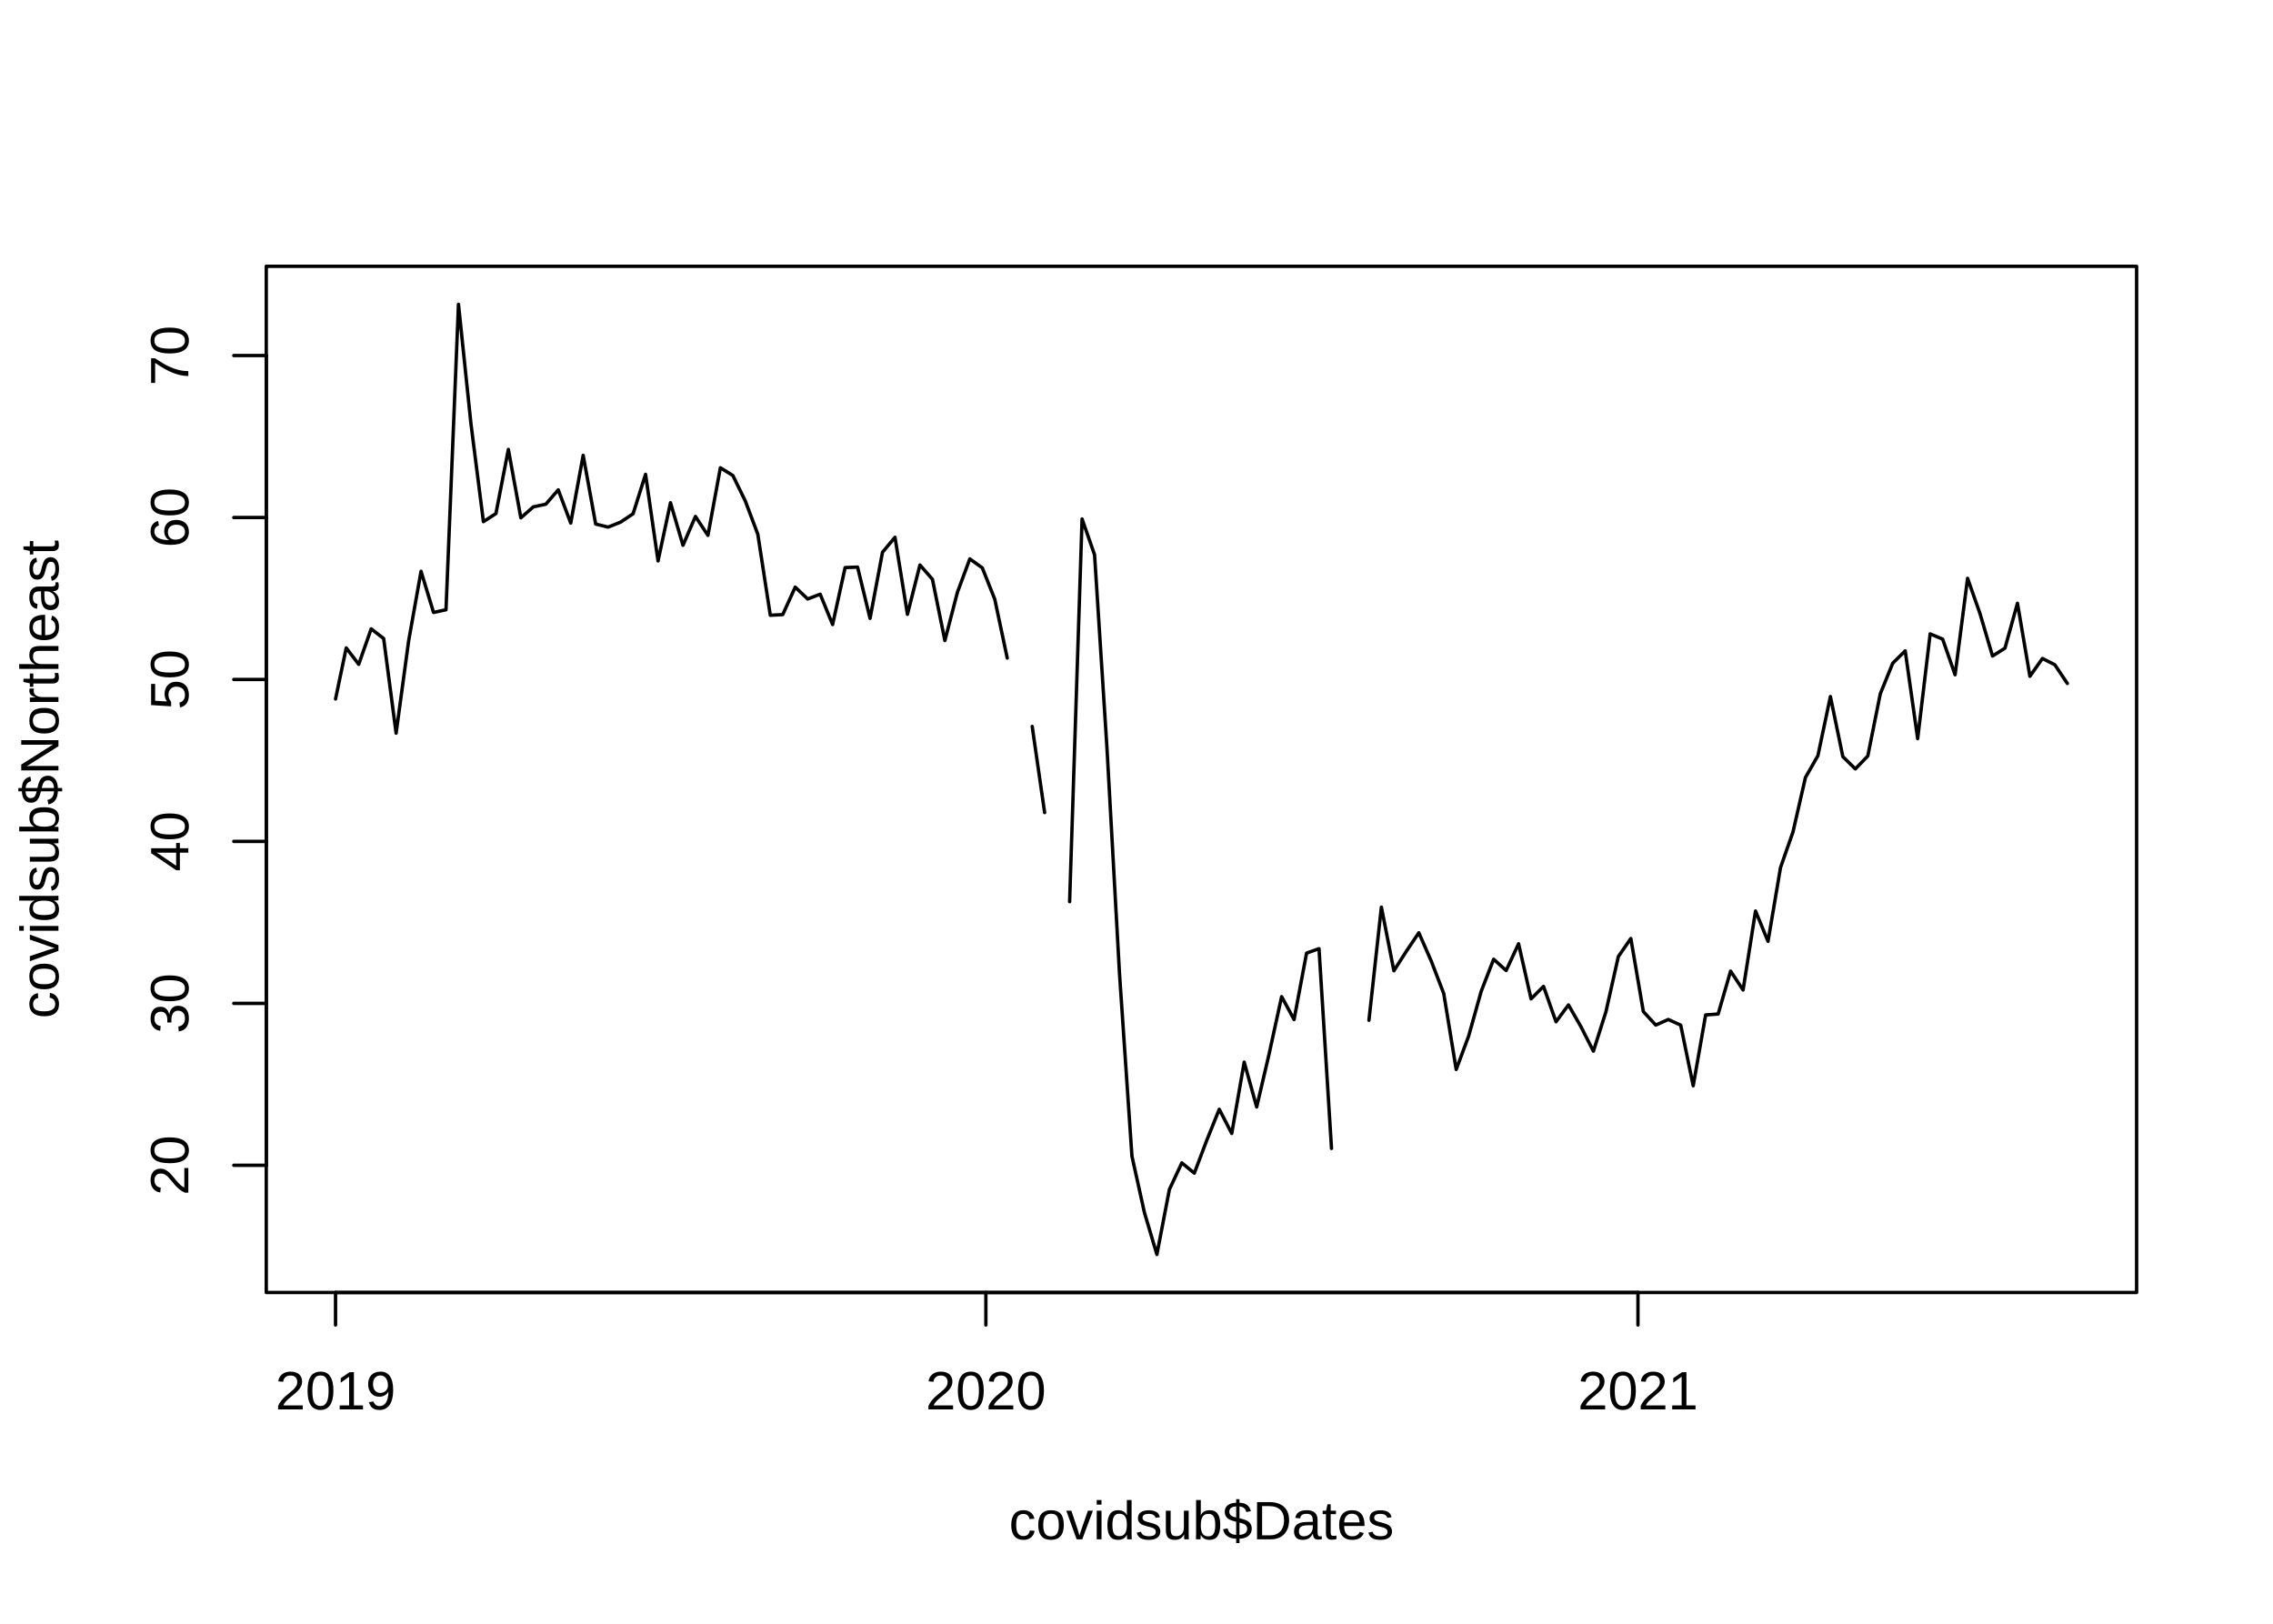
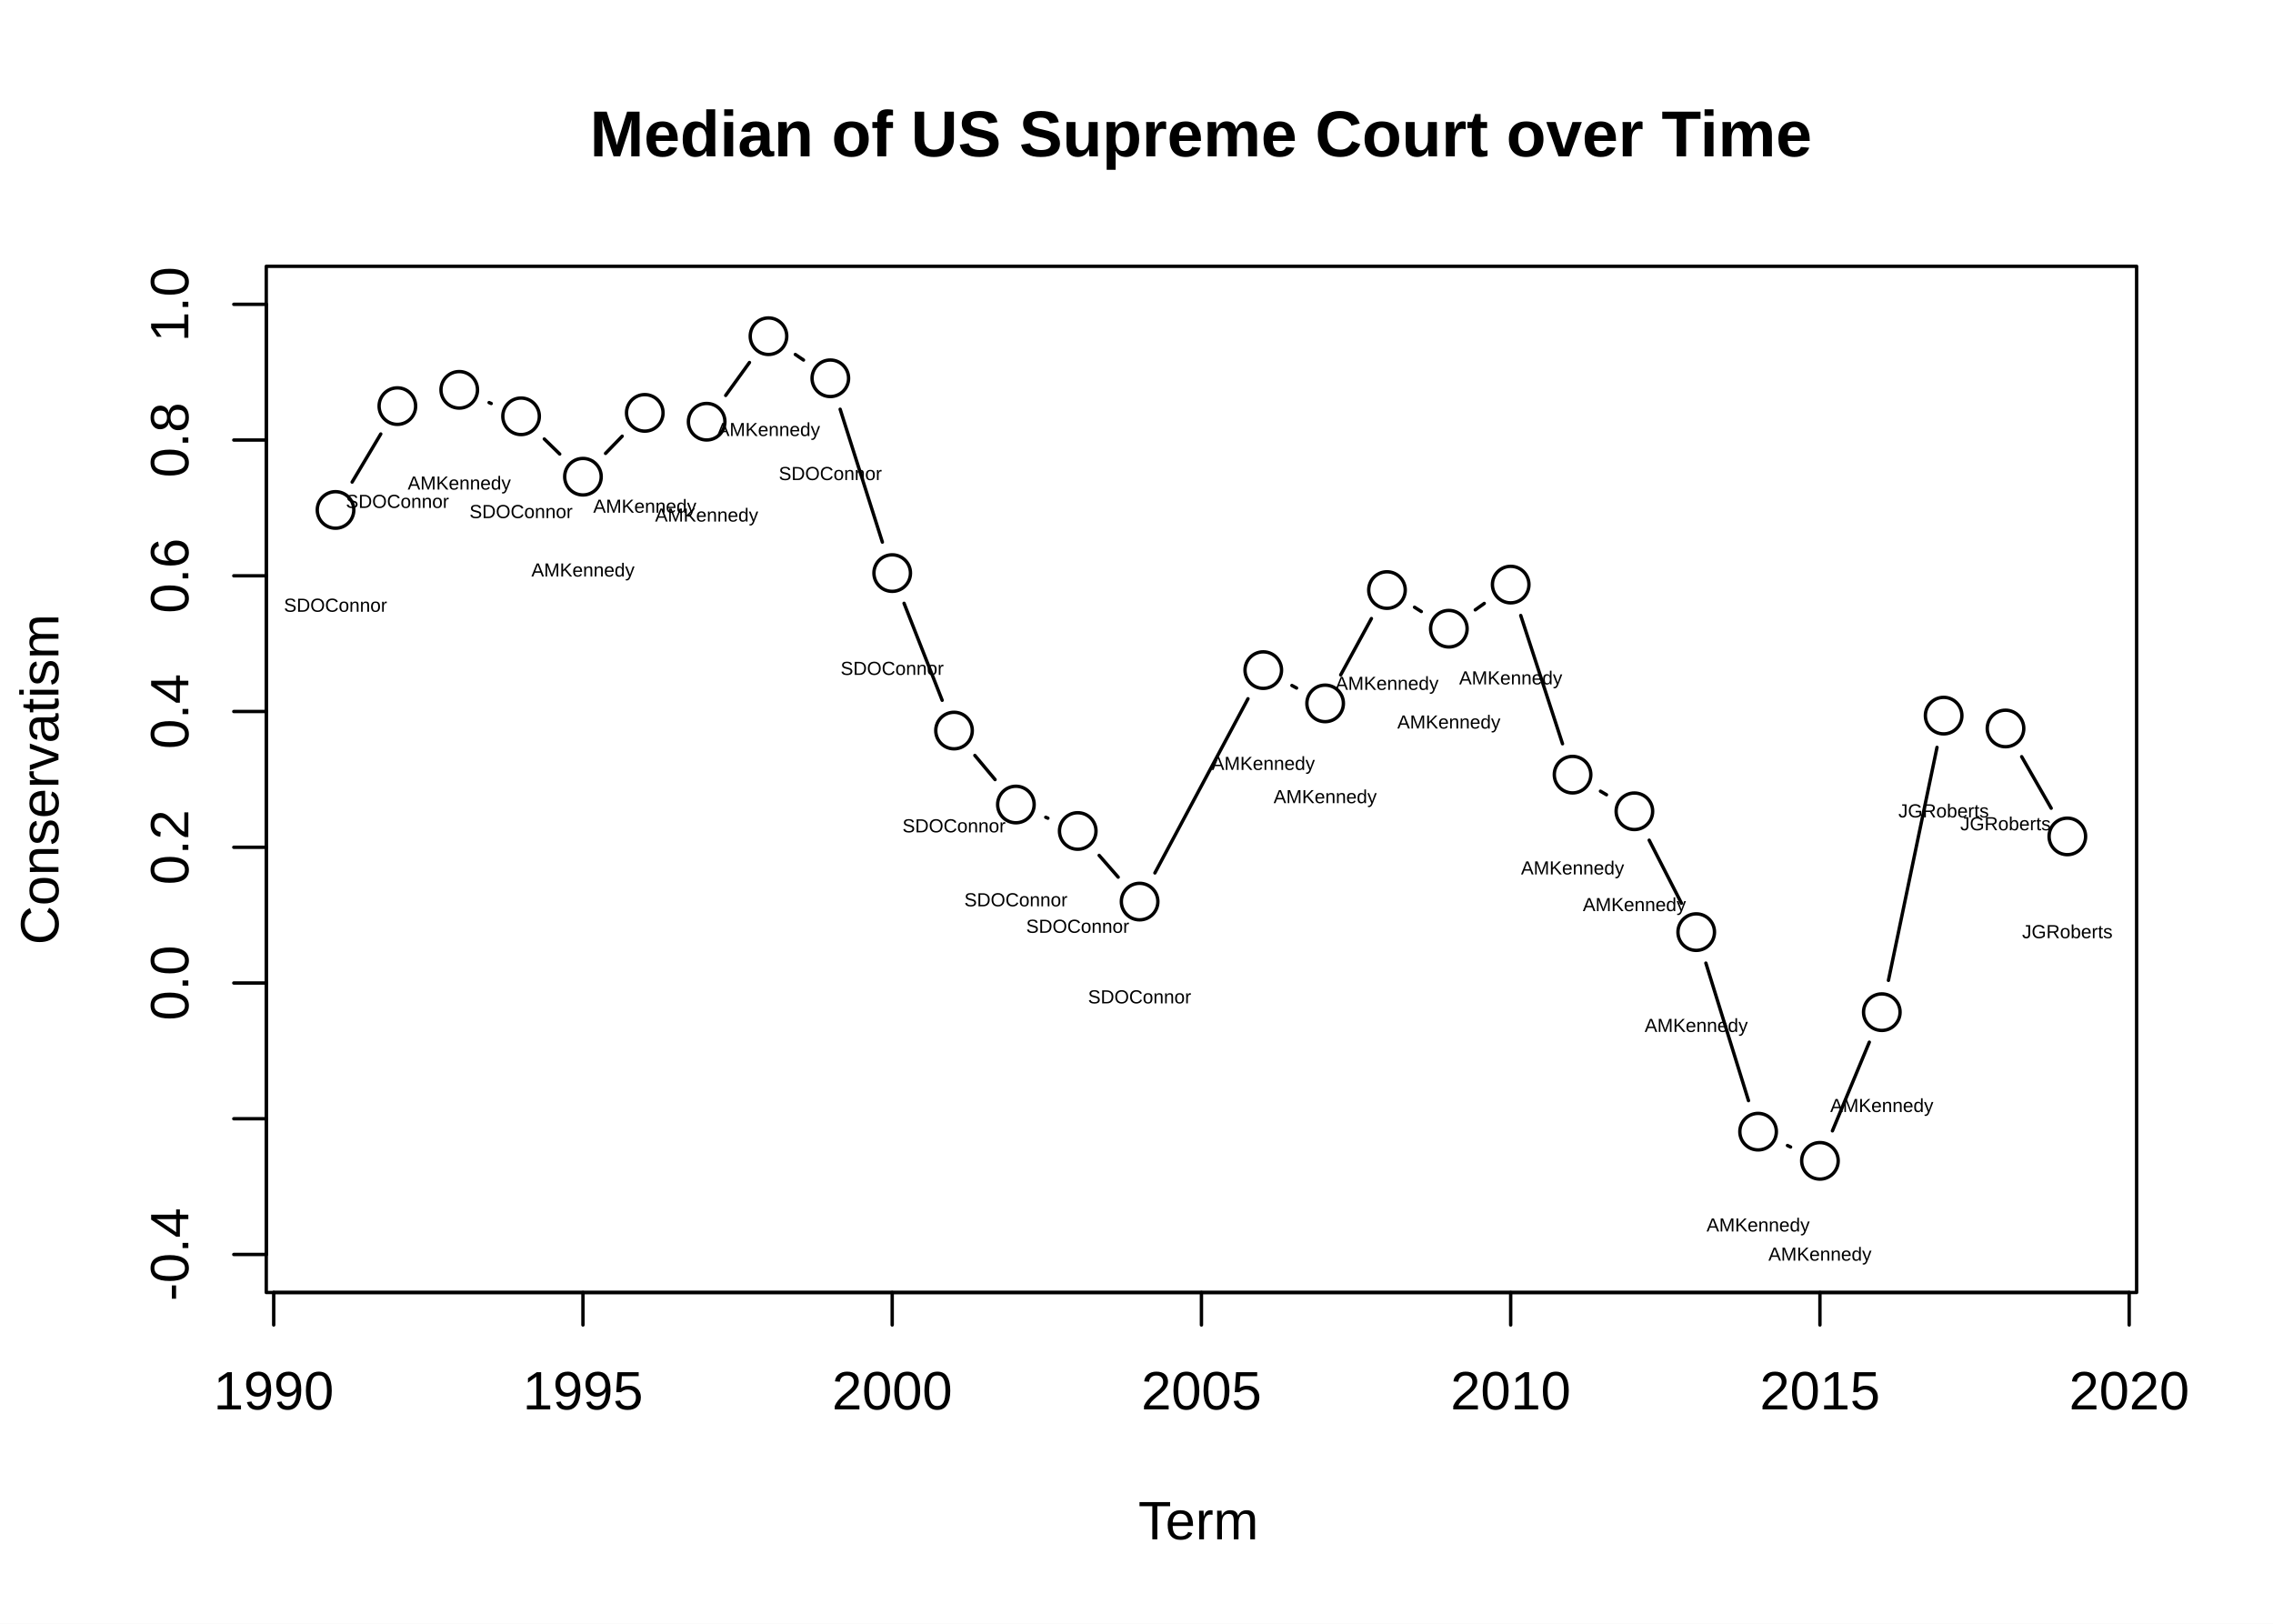
<svg xmlns="http://www.w3.org/2000/svg" viewBox="0 0 504.00 360.00">
  <defs>
    <style type="text/css">
    line, polyline, polygon, path, rect, circle {
      fill: none;
      stroke: #000000;
      stroke-linecap: round;
      stroke-linejoin: round;
      stroke-miterlimit: 10.00;
    }
  </style>
  </defs>
  <rect width="100%" height="100%" style="stroke: none; fill: #FFFFFF;" />
  <defs>
    <clipPath id="cpNTkuMDR8NDczLjc2fDI4Ni41Nnw1OS4wNA==">
      <rect x="59.04" y="59.04" width="414.72" height="227.52" />
    </clipPath>
  </defs>
-   <polyline points="74.40,154.97 76.77,143.65 79.54,147.29 82.30,139.43 85.07,141.57 87.83,162.55 90.60,142.16 93.36,126.66 96.13,135.79 98.89,135.19 101.66,67.47 104.42,93.91 107.19,115.66 109.96,113.87 112.72,99.64 115.49,114.81 118.25,112.38 121.02,111.79 123.78,108.60 126.55,115.97 129.31,100.95 132.08,116.19 134.84,116.87 137.61,115.76 140.38,113.90 143.14,105.16 145.91,124.37 148.67,111.46 151.44,120.90 154.20,114.50 156.97,118.70 159.73,103.71 162.50,105.42 165.26,111.08 168.03,118.44 170.80,136.41 173.56,136.26 176.33,130.17 179.09,132.80 181.86,131.74 184.62,138.47 187.39,125.84 190.15,125.73 192.92,137.10 195.68,122.44 198.45,119.12 201.21,136.20 203.98,125.26 206.75,128.43 209.51,142.02 212.28,131.36 215.04,123.91 217.81,125.90 220.57,132.85 223.34,145.90 " style="stroke-width: 0.75;" clip-path="url(#cpNTkuMDR8NDczLjc2fDI4Ni41Nnw1OS4wNA==)" />
-   <polyline points="228.87,161.06 231.63,180.16 " style="stroke-width: 0.75;" clip-path="url(#cpNTkuMDR8NDczLjc2fDI4Ni41Nnw1OS4wNA==)" />
-   <polyline points="237.17,199.91 239.93,115.06 242.70,122.99 245.46,165.97 248.23,215.85 250.99,256.34 253.76,268.86 256.52,278.13 259.29,263.73 262.05,257.82 264.82,260.10 267.59,252.79 270.35,245.94 273.12,251.30 275.88,235.49 278.65,245.43 281.41,233.64 284.18,220.96 286.94,226.05 289.71,211.31 292.47,210.34 295.24,254.62 " style="stroke-width: 0.75;" clip-path="url(#cpNTkuMDR8NDczLjc2fDI4Ni41Nnw1OS4wNA==)" />
-   <polyline points="303.54,226.20 306.30,201.12 309.07,215.23 311.83,210.91 314.60,206.80 317.36,213.09 320.13,220.29 322.89,237.12 325.66,229.67 328.42,219.82 331.19,212.67 333.96,215.17 336.72,209.24 339.49,221.46 342.25,218.69 345.02,226.54 347.78,222.80 350.55,227.63 353.31,233.06 356.08,224.35 358.84,212.08 361.61,208.07 364.38,224.27 367.14,227.27 369.91,226.03 372.67,227.28 375.44,240.73 378.20,225.02 380.97,224.82 383.73,215.30 386.50,219.49 389.26,201.98 392.03,208.71 394.80,192.35 397.56,184.47 400.33,172.37 403.09,167.55 405.86,154.43 408.62,167.76 411.39,170.47 414.15,167.62 416.92,153.84 419.68,147.04 422.45,144.30 425.21,163.76 427.98,140.54 430.75,141.70 433.51,149.61 436.28,128.22 439.04,136.07 441.81,145.45 444.57,143.70 447.34,133.75 450.10,149.94 452.87,145.99 455.63,147.39 458.40,151.53 " style="stroke-width: 0.75;" clip-path="url(#cpNTkuMDR8NDczLjc2fDI4Ni41Nnw1OS4wNA==)" />
+   <line x1="78.08" y1="106.88" x2="84.43" y2="96.22" style="stroke-width: 0.75;" clip-path="url(#cpNTkuMDR8NDczLjc2fDI4Ni41Nnw1OS4wNA==)" />
+   <line x1="108.45" y1="89.26" x2="108.92" y2="89.46" style="stroke-width: 0.75;" clip-path="url(#cpNTkuMDR8NDczLjc2fDI4Ni41Nnw1OS4wNA==)" />
+   <line x1="120.69" y1="97.33" x2="124.11" y2="100.66" style="stroke-width: 0.75;" clip-path="url(#cpNTkuMDR8NDczLjc2fDI4Ni41Nnw1OS4wNA==)" />
+   <line x1="134.27" y1="100.52" x2="137.96" y2="96.71" style="stroke-width: 0.75;" clip-path="url(#cpNTkuMDR8NDczLjc2fDI4Ni41Nnw1OS4wNA==)" />
+   <line x1="160.91" y1="87.67" x2="166.18" y2="80.37" style="stroke-width: 0.75;" clip-path="url(#cpNTkuMDR8NDczLjc2fDI4Ni41Nnw1OS4wNA==)" />
+   <line x1="176.35" y1="78.59" x2="178.16" y2="79.82" style="stroke-width: 0.75;" clip-path="url(#cpNTkuMDR8NDczLjc2fDI4Ni41Nnw1OS4wNA==)" />
+   <line x1="186.29" y1="90.73" x2="195.65" y2="120.19" style="stroke-width: 0.75;" clip-path="url(#cpNTkuMDR8NDczLjc2fDI4Ni41Nnw1OS4wNA==)" />
+   <line x1="200.46" y1="133.76" x2="208.91" y2="155.26" style="stroke-width: 0.75;" clip-path="url(#cpNTkuMDR8NDczLjc2fDI4Ni41Nnw1OS4wNA==)" />
+   <line x1="216.16" y1="167.49" x2="220.64" y2="172.84" style="stroke-width: 0.75;" clip-path="url(#cpNTkuMDR8NDczLjc2fDI4Ni41Nnw1OS4wNA==)" />
+   <line x1="231.88" y1="181.20" x2="232.35" y2="181.40" style="stroke-width: 0.75;" clip-path="url(#cpNTkuMDR8NDczLjc2fDI4Ni41Nnw1OS4wNA==)" />
+   <line x1="243.72" y1="189.65" x2="247.94" y2="194.47" style="stroke-width: 0.75;" clip-path="url(#cpNTkuMDR8NDczLjc2fDI4Ni41Nnw1OS4wNA==)" />
+   <line x1="256.08" y1="193.54" x2="276.72" y2="154.92" style="stroke-width: 0.75;" clip-path="url(#cpNTkuMDR8NDczLjc2fDI4Ni41Nnw1OS4wNA==)" />
+   <line x1="286.46" y1="151.98" x2="287.49" y2="152.54" style="stroke-width: 0.75;" clip-path="url(#cpNTkuMDR8NDczLjc2fDI4Ni41Nnw1OS4wNA==)" />
+   <line x1="297.28" y1="149.63" x2="304.09" y2="137.14" style="stroke-width: 0.75;" clip-path="url(#cpNTkuMDR8NDczLjc2fDI4Ni41Nnw1OS4wNA==)" />
+   <line x1="313.65" y1="134.63" x2="315.15" y2="135.58" style="stroke-width: 0.75;" clip-path="url(#cpNTkuMDR8NDczLjc2fDI4Ni41Nnw1OS4wNA==)" />
+   <line x1="327.12" y1="135.21" x2="329.11" y2="133.79" style="stroke-width: 0.75;" clip-path="url(#cpNTkuMDR8NDczLjc2fDI4Ni41Nnw1OS4wNA==)" />
+   <line x1="337.20" y1="136.46" x2="346.46" y2="164.90" style="stroke-width: 0.75;" clip-path="url(#cpNTkuMDR8NDczLjc2fDI4Ni41Nnw1OS4wNA==)" />
+   <line x1="354.88" y1="175.42" x2="356.21" y2="176.20" style="stroke-width: 0.75;" clip-path="url(#cpNTkuMDR8NDczLjc2fDI4Ni41Nnw1OS4wNA==)" />
+   <line x1="365.68" y1="186.28" x2="372.83" y2="200.25" style="stroke-width: 0.75;" clip-path="url(#cpNTkuMDR8NDczLjc2fDI4Ni41Nnw1OS4wNA==)" />
+   <line x1="378.25" y1="213.53" x2="387.70" y2="244.02" style="stroke-width: 0.75;" clip-path="url(#cpNTkuMDR8NDczLjc2fDI4Ni41Nnw1OS4wNA==)" />
+   <line x1="396.34" y1="253.97" x2="397.03" y2="254.30" style="stroke-width: 0.75;" clip-path="url(#cpNTkuMDR8NDczLjc2fDI4Ni41Nnw1OS4wNA==)" />
+   <line x1="406.31" y1="250.72" x2="414.49" y2="231.06" style="stroke-width: 0.75;" clip-path="url(#cpNTkuMDR8NDczLjc2fDI4Ni41Nnw1OS4wNA==)" />
+   <line x1="418.73" y1="217.36" x2="429.50" y2="165.70" style="stroke-width: 0.75;" clip-path="url(#cpNTkuMDR8NDczLjc2fDI4Ni41Nnw1OS4wNA==)" />
+   <line x1="448.27" y1="167.76" x2="454.82" y2="179.19" style="stroke-width: 0.75;" clip-path="url(#cpNTkuMDR8NDczLjc2fDI4Ni41Nnw1OS4wNA==)" />
+   <circle cx="74.40" cy="113.06" r="4.05" style="stroke-width: 0.75;" clip-path="url(#cpNTkuMDR8NDczLjc2fDI4Ni41Nnw1OS4wNA==)" />
+   <circle cx="88.11" cy="90.04" r="4.05" style="stroke-width: 0.75;" clip-path="url(#cpNTkuMDR8NDczLjc2fDI4Ni41Nnw1OS4wNA==)" />
+   <circle cx="101.83" cy="86.43" r="4.05" style="stroke-width: 0.75;" clip-path="url(#cpNTkuMDR8NDczLjc2fDI4Ni41Nnw1OS4wNA==)" />
+   <circle cx="115.54" cy="92.30" r="4.05" style="stroke-width: 0.75;" clip-path="url(#cpNTkuMDR8NDczLjc2fDI4Ni41Nnw1OS4wNA==)" />
+   <circle cx="129.26" cy="105.69" r="4.05" style="stroke-width: 0.75;" clip-path="url(#cpNTkuMDR8NDczLjc2fDI4Ni41Nnw1OS4wNA==)" />
+   <circle cx="142.97" cy="91.54" r="4.05" style="stroke-width: 0.75;" clip-path="url(#cpNTkuMDR8NDczLjc2fDI4Ni41Nnw1OS4wNA==)" />
+   <circle cx="156.69" cy="93.50" r="4.05" style="stroke-width: 0.75;" clip-path="url(#cpNTkuMDR8NDczLjc2fDI4Ni41Nnw1OS4wNA==)" />
+   <circle cx="170.40" cy="74.54" r="4.05" style="stroke-width: 0.75;" clip-path="url(#cpNTkuMDR8NDczLjc2fDI4Ni41Nnw1OS4wNA==)" />
+   <circle cx="184.11" cy="83.87" r="4.05" style="stroke-width: 0.75;" clip-path="url(#cpNTkuMDR8NDczLjc2fDI4Ni41Nnw1OS4wNA==)" />
+   <circle cx="197.83" cy="127.06" r="4.05" style="stroke-width: 0.75;" clip-path="url(#cpNTkuMDR8NDczLjc2fDI4Ni41Nnw1OS4wNA==)" />
+   <circle cx="211.54" cy="161.97" r="4.05" style="stroke-width: 0.75;" clip-path="url(#cpNTkuMDR8NDczLjc2fDI4Ni41Nnw1OS4wNA==)" />
+   <circle cx="225.26" cy="178.37" r="4.05" style="stroke-width: 0.75;" clip-path="url(#cpNTkuMDR8NDczLjc2fDI4Ni41Nnw1OS4wNA==)" />
+   <circle cx="238.97" cy="184.24" r="4.05" style="stroke-width: 0.75;" clip-path="url(#cpNTkuMDR8NDczLjc2fDI4Ni41Nnw1OS4wNA==)" />
+   <circle cx="252.69" cy="199.89" r="4.05" style="stroke-width: 0.75;" clip-path="url(#cpNTkuMDR8NDczLjc2fDI4Ni41Nnw1OS4wNA==)" />
+   <circle cx="280.11" cy="148.57" r="4.05" style="stroke-width: 0.75;" clip-path="url(#cpNTkuMDR8NDczLjc2fDI4Ni41Nnw1OS4wNA==)" />
+   <circle cx="293.83" cy="155.95" r="4.05" style="stroke-width: 0.75;" clip-path="url(#cpNTkuMDR8NDczLjc2fDI4Ni41Nnw1OS4wNA==)" />
+   <circle cx="307.54" cy="130.82" r="4.05" style="stroke-width: 0.75;" clip-path="url(#cpNTkuMDR8NDczLjc2fDI4Ni41Nnw1OS4wNA==)" />
+   <circle cx="321.26" cy="139.39" r="4.05" style="stroke-width: 0.75;" clip-path="url(#cpNTkuMDR8NDczLjc2fDI4Ni41Nnw1OS4wNA==)" />
+   <circle cx="334.97" cy="129.61" r="4.05" style="stroke-width: 0.75;" clip-path="url(#cpNTkuMDR8NDczLjc2fDI4Ni41Nnw1OS4wNA==)" />
+   <circle cx="348.69" cy="171.75" r="4.05" style="stroke-width: 0.75;" clip-path="url(#cpNTkuMDR8NDczLjc2fDI4Ni41Nnw1OS4wNA==)" />
+   <circle cx="362.40" cy="179.87" r="4.05" style="stroke-width: 0.75;" clip-path="url(#cpNTkuMDR8NDczLjc2fDI4Ni41Nnw1OS4wNA==)" />
+   <circle cx="376.11" cy="206.66" r="4.05" style="stroke-width: 0.75;" clip-path="url(#cpNTkuMDR8NDczLjc2fDI4Ni41Nnw1OS4wNA==)" />
+   <circle cx="389.83" cy="250.90" r="4.05" style="stroke-width: 0.75;" clip-path="url(#cpNTkuMDR8NDczLjc2fDI4Ni41Nnw1OS4wNA==)" />
+   <circle cx="403.54" cy="257.37" r="4.05" style="stroke-width: 0.75;" clip-path="url(#cpNTkuMDR8NDczLjc2fDI4Ni41Nnw1OS4wNA==)" />
+   <circle cx="417.26" cy="224.41" r="4.05" style="stroke-width: 0.75;" clip-path="url(#cpNTkuMDR8NDczLjc2fDI4Ni41Nnw1OS4wNA==)" />
+   <circle cx="430.97" cy="158.66" r="4.05" style="stroke-width: 0.75;" clip-path="url(#cpNTkuMDR8NDczLjc2fDI4Ni41Nnw1OS4wNA==)" />
+   <circle cx="444.69" cy="161.51" r="4.05" style="stroke-width: 0.75;" clip-path="url(#cpNTkuMDR8NDczLjc2fDI4Ni41Nnw1OS4wNA==)" />
+   <circle cx="458.40" cy="185.44" r="4.05" style="stroke-width: 0.75;" clip-path="url(#cpNTkuMDR8NDczLjc2fDI4Ni41Nnw1OS4wNA==)" />
  <defs>
    <clipPath id="cpMC4wMHw1MDQuMDB8MzYwLjAwfDAuMDA=">
      <rect x="0.00" y="0.00" width="504.00" height="360.00" />
    </clipPath>
  </defs>
-   <line x1="74.40" y1="286.56" x2="363.19" y2="286.56" style="stroke-width: 0.75;" clip-path="url(#cpMC4wMHw1MDQuMDB8MzYwLjAwfDAuMDA=)" />
-   <line x1="74.40" y1="286.56" x2="74.40" y2="293.76" style="stroke-width: 0.75;" clip-path="url(#cpMC4wMHw1MDQuMDB8MzYwLjAwfDAuMDA=)" />
-   <line x1="218.60" y1="286.56" x2="218.60" y2="293.76" style="stroke-width: 0.75;" clip-path="url(#cpMC4wMHw1MDQuMDB8MzYwLjAwfDAuMDA=)" />
-   <line x1="363.19" y1="286.56" x2="363.19" y2="293.76" style="stroke-width: 0.75;" clip-path="url(#cpMC4wMHw1MDQuMDB8MzYwLjAwfDAuMDA=)" />
-   <g clip-path="url(#cpMC4wMHw1MDQuMDB8MzYwLjAwfDAuMDA=)">
-     <text x="61.05" y="312.48" style="font-size: 12.00px; font-family: Arial;" textLength="26.70px" lengthAdjust="spacingAndGlyphs">2019</text>
-   </g>
-   <g clip-path="url(#cpMC4wMHw1MDQuMDB8MzYwLjAwfDAuMDA=)">
-     <text x="205.25" y="312.48" style="font-size: 12.00px; font-family: Arial;" textLength="26.70px" lengthAdjust="spacingAndGlyphs">2020</text>
-   </g>
-   <g clip-path="url(#cpMC4wMHw1MDQuMDB8MzYwLjAwfDAuMDA=)">
-     <text x="349.84" y="312.48" style="font-size: 12.00px; font-family: Arial;" textLength="26.70px" lengthAdjust="spacingAndGlyphs">2021</text>
-   </g>
-   <line x1="59.04" y1="258.36" x2="59.04" y2="78.83" style="stroke-width: 0.75;" clip-path="url(#cpMC4wMHw1MDQuMDB8MzYwLjAwfDAuMDA=)" />
-   <line x1="59.04" y1="258.36" x2="51.84" y2="258.36" style="stroke-width: 0.75;" clip-path="url(#cpMC4wMHw1MDQuMDB8MzYwLjAwfDAuMDA=)" />
-   <line x1="59.04" y1="222.46" x2="51.84" y2="222.46" style="stroke-width: 0.75;" clip-path="url(#cpMC4wMHw1MDQuMDB8MzYwLjAwfDAuMDA=)" />
-   <line x1="59.04" y1="186.55" x2="51.84" y2="186.55" style="stroke-width: 0.75;" clip-path="url(#cpMC4wMHw1MDQuMDB8MzYwLjAwfDAuMDA=)" />
-   <line x1="59.04" y1="150.65" x2="51.84" y2="150.65" style="stroke-width: 0.75;" clip-path="url(#cpMC4wMHw1MDQuMDB8MzYwLjAwfDAuMDA=)" />
-   <line x1="59.04" y1="114.74" x2="51.84" y2="114.74" style="stroke-width: 0.75;" clip-path="url(#cpMC4wMHw1MDQuMDB8MzYwLjAwfDAuMDA=)" />
-   <line x1="59.04" y1="78.83" x2="51.84" y2="78.83" style="stroke-width: 0.75;" clip-path="url(#cpMC4wMHw1MDQuMDB8MzYwLjAwfDAuMDA=)" />
-   <g clip-path="url(#cpMC4wMHw1MDQuMDB8MzYwLjAwfDAuMDA=)">
-     <text transform="translate(41.76,265.04) rotate(-90)" style="font-size: 12.00px; font-family: Arial;" textLength="13.35px" lengthAdjust="spacingAndGlyphs">20</text>
-   </g>
-   <g clip-path="url(#cpMC4wMHw1MDQuMDB8MzYwLjAwfDAuMDA=)">
-     <text transform="translate(41.76,229.13) rotate(-90)" style="font-size: 12.00px; font-family: Arial;" textLength="13.35px" lengthAdjust="spacingAndGlyphs">30</text>
-   </g>
-   <g clip-path="url(#cpMC4wMHw1MDQuMDB8MzYwLjAwfDAuMDA=)">
-     <text transform="translate(41.76,193.22) rotate(-90)" style="font-size: 12.00px; font-family: Arial;" textLength="13.35px" lengthAdjust="spacingAndGlyphs">40</text>
-   </g>
-   <g clip-path="url(#cpMC4wMHw1MDQuMDB8MzYwLjAwfDAuMDA=)">
-     <text transform="translate(41.76,157.32) rotate(-90)" style="font-size: 12.00px; font-family: Arial;" textLength="13.35px" lengthAdjust="spacingAndGlyphs">50</text>
-   </g>
-   <g clip-path="url(#cpMC4wMHw1MDQuMDB8MzYwLjAwfDAuMDA=)">
-     <text transform="translate(41.76,121.41) rotate(-90)" style="font-size: 12.00px; font-family: Arial;" textLength="13.35px" lengthAdjust="spacingAndGlyphs">60</text>
-   </g>
-   <g clip-path="url(#cpMC4wMHw1MDQuMDB8MzYwLjAwfDAuMDA=)">
-     <text transform="translate(41.76,85.51) rotate(-90)" style="font-size: 12.00px; font-family: Arial;" textLength="13.35px" lengthAdjust="spacingAndGlyphs">70</text>
+   <line x1="60.69" y1="286.56" x2="472.11" y2="286.56" style="stroke-width: 0.75;" clip-path="url(#cpMC4wMHw1MDQuMDB8MzYwLjAwfDAuMDA=)" />
+   <line x1="60.69" y1="286.56" x2="60.69" y2="293.76" style="stroke-width: 0.75;" clip-path="url(#cpMC4wMHw1MDQuMDB8MzYwLjAwfDAuMDA=)" />
+   <line x1="129.26" y1="286.56" x2="129.26" y2="293.76" style="stroke-width: 0.75;" clip-path="url(#cpMC4wMHw1MDQuMDB8MzYwLjAwfDAuMDA=)" />
+   <line x1="197.83" y1="286.56" x2="197.83" y2="293.76" style="stroke-width: 0.75;" clip-path="url(#cpMC4wMHw1MDQuMDB8MzYwLjAwfDAuMDA=)" />
+   <line x1="266.40" y1="286.56" x2="266.40" y2="293.76" style="stroke-width: 0.75;" clip-path="url(#cpMC4wMHw1MDQuMDB8MzYwLjAwfDAuMDA=)" />
+   <line x1="334.97" y1="286.56" x2="334.97" y2="293.76" style="stroke-width: 0.75;" clip-path="url(#cpMC4wMHw1MDQuMDB8MzYwLjAwfDAuMDA=)" />
+   <line x1="403.54" y1="286.56" x2="403.54" y2="293.76" style="stroke-width: 0.75;" clip-path="url(#cpMC4wMHw1MDQuMDB8MzYwLjAwfDAuMDA=)" />
+   <line x1="472.11" y1="286.56" x2="472.11" y2="293.76" style="stroke-width: 0.75;" clip-path="url(#cpMC4wMHw1MDQuMDB8MzYwLjAwfDAuMDA=)" />
+   <g clip-path="url(#cpMC4wMHw1MDQuMDB8MzYwLjAwfDAuMDA=)">
+     <text x="47.34" y="312.48" style="font-size: 12.00px; font-family: Arial;" textLength="26.70px" lengthAdjust="spacingAndGlyphs">1990</text>
+   </g>
+   <g clip-path="url(#cpMC4wMHw1MDQuMDB8MzYwLjAwfDAuMDA=)">
+     <text x="115.91" y="312.48" style="font-size: 12.00px; font-family: Arial;" textLength="26.70px" lengthAdjust="spacingAndGlyphs">1995</text>
+   </g>
+   <g clip-path="url(#cpMC4wMHw1MDQuMDB8MzYwLjAwfDAuMDA=)">
+     <text x="184.48" y="312.48" style="font-size: 12.00px; font-family: Arial;" textLength="26.70px" lengthAdjust="spacingAndGlyphs">2000</text>
+   </g>
+   <g clip-path="url(#cpMC4wMHw1MDQuMDB8MzYwLjAwfDAuMDA=)">
+     <text x="253.05" y="312.48" style="font-size: 12.00px; font-family: Arial;" textLength="26.70px" lengthAdjust="spacingAndGlyphs">2005</text>
+   </g>
+   <g clip-path="url(#cpMC4wMHw1MDQuMDB8MzYwLjAwfDAuMDA=)">
+     <text x="321.62" y="312.48" style="font-size: 12.00px; font-family: Arial;" textLength="26.70px" lengthAdjust="spacingAndGlyphs">2010</text>
+   </g>
+   <g clip-path="url(#cpMC4wMHw1MDQuMDB8MzYwLjAwfDAuMDA=)">
+     <text x="390.20" y="312.48" style="font-size: 12.00px; font-family: Arial;" textLength="26.70px" lengthAdjust="spacingAndGlyphs">2015</text>
+   </g>
+   <g clip-path="url(#cpMC4wMHw1MDQuMDB8MzYwLjAwfDAuMDA=)">
+     <text x="458.77" y="312.48" style="font-size: 12.00px; font-family: Arial;" textLength="26.70px" lengthAdjust="spacingAndGlyphs">2020</text>
+   </g>
+   <line x1="59.04" y1="278.13" x2="59.04" y2="67.47" style="stroke-width: 0.75;" clip-path="url(#cpMC4wMHw1MDQuMDB8MzYwLjAwfDAuMDA=)" />
+   <line x1="59.04" y1="278.13" x2="51.84" y2="278.13" style="stroke-width: 0.75;" clip-path="url(#cpMC4wMHw1MDQuMDB8MzYwLjAwfDAuMDA=)" />
+   <line x1="59.04" y1="248.04" x2="51.84" y2="248.04" style="stroke-width: 0.75;" clip-path="url(#cpMC4wMHw1MDQuMDB8MzYwLjAwfDAuMDA=)" />
+   <line x1="59.04" y1="217.94" x2="51.84" y2="217.94" style="stroke-width: 0.75;" clip-path="url(#cpMC4wMHw1MDQuMDB8MzYwLjAwfDAuMDA=)" />
+   <line x1="59.04" y1="187.85" x2="51.84" y2="187.85" style="stroke-width: 0.75;" clip-path="url(#cpMC4wMHw1MDQuMDB8MzYwLjAwfDAuMDA=)" />
+   <line x1="59.04" y1="157.75" x2="51.84" y2="157.75" style="stroke-width: 0.75;" clip-path="url(#cpMC4wMHw1MDQuMDB8MzYwLjAwfDAuMDA=)" />
+   <line x1="59.04" y1="127.66" x2="51.84" y2="127.66" style="stroke-width: 0.75;" clip-path="url(#cpMC4wMHw1MDQuMDB8MzYwLjAwfDAuMDA=)" />
+   <line x1="59.04" y1="97.56" x2="51.84" y2="97.56" style="stroke-width: 0.75;" clip-path="url(#cpMC4wMHw1MDQuMDB8MzYwLjAwfDAuMDA=)" />
+   <line x1="59.04" y1="67.47" x2="51.84" y2="67.47" style="stroke-width: 0.75;" clip-path="url(#cpMC4wMHw1MDQuMDB8MzYwLjAwfDAuMDA=)" />
+   <g clip-path="url(#cpMC4wMHw1MDQuMDB8MzYwLjAwfDAuMDA=)">
+     <text transform="translate(41.76,288.47) rotate(-90)" style="font-size: 12.00px; font-family: Arial;" textLength="20.68px" lengthAdjust="spacingAndGlyphs">-0.4</text>
+   </g>
+   <g clip-path="url(#cpMC4wMHw1MDQuMDB8MzYwLjAwfDAuMDA=)">
+     <text transform="translate(41.76,226.28) rotate(-90)" style="font-size: 12.00px; font-family: Arial;" textLength="16.68px" lengthAdjust="spacingAndGlyphs">0.0</text>
+   </g>
+   <g clip-path="url(#cpMC4wMHw1MDQuMDB8MzYwLjAwfDAuMDA=)">
+     <text transform="translate(41.76,196.19) rotate(-90)" style="font-size: 12.00px; font-family: Arial;" textLength="16.68px" lengthAdjust="spacingAndGlyphs">0.2</text>
+   </g>
+   <g clip-path="url(#cpMC4wMHw1MDQuMDB8MzYwLjAwfDAuMDA=)">
+     <text transform="translate(41.76,166.09) rotate(-90)" style="font-size: 12.00px; font-family: Arial;" textLength="16.68px" lengthAdjust="spacingAndGlyphs">0.4</text>
+   </g>
+   <g clip-path="url(#cpMC4wMHw1MDQuMDB8MzYwLjAwfDAuMDA=)">
+     <text transform="translate(41.76,136.00) rotate(-90)" style="font-size: 12.00px; font-family: Arial;" textLength="16.68px" lengthAdjust="spacingAndGlyphs">0.6</text>
+   </g>
+   <g clip-path="url(#cpMC4wMHw1MDQuMDB8MzYwLjAwfDAuMDA=)">
+     <text transform="translate(41.76,105.90) rotate(-90)" style="font-size: 12.00px; font-family: Arial;" textLength="16.68px" lengthAdjust="spacingAndGlyphs">0.8</text>
+   </g>
+   <g clip-path="url(#cpMC4wMHw1MDQuMDB8MzYwLjAwfDAuMDA=)">
+     <text transform="translate(41.76,75.81) rotate(-90)" style="font-size: 12.00px; font-family: Arial;" textLength="16.68px" lengthAdjust="spacingAndGlyphs">1.0</text>
  </g>
  <polyline points="59.04,286.56 473.76,286.56 473.76,59.04 59.04,59.04 59.04,286.56 " style="stroke-width: 0.75;" clip-path="url(#cpMC4wMHw1MDQuMDB8MzYwLjAwfDAuMDA=)" />
  <g clip-path="url(#cpMC4wMHw1MDQuMDB8MzYwLjAwfDAuMDA=)">
-     <text x="223.71" y="341.28" style="font-size: 12.00px; font-family: Arial;" textLength="85.38px" lengthAdjust="spacingAndGlyphs">covidsub$Dates</text>
-   </g>
-   <g clip-path="url(#cpMC4wMHw1MDQuMDB8MzYwLjAwfDAuMDA=)">
-     <text transform="translate(12.96,225.83) rotate(-90)" style="font-size: 12.00px; font-family: Arial;" textLength="106.06px" lengthAdjust="spacingAndGlyphs">covidsub$Northeast</text>
+     <text x="130.78" y="34.67" style="font-size: 14.40px; font-weight: bold; font-family: Arial;" textLength="271.24px" lengthAdjust="spacingAndGlyphs">Median of US Supreme Court over Time</text>
+   </g>
+   <g clip-path="url(#cpMC4wMHw1MDQuMDB8MzYwLjAwfDAuMDA=)">
+     <text x="252.40" y="341.28" style="font-size: 12.00px; font-family: Arial;" textLength="28.00px" lengthAdjust="spacingAndGlyphs">Term</text>
+   </g>
+   <g clip-path="url(#cpMC4wMHw1MDQuMDB8MzYwLjAwfDAuMDA=)">
+     <text transform="translate(12.96,209.48) rotate(-90)" style="font-size: 12.00px; font-family: Arial;" textLength="73.35px" lengthAdjust="spacingAndGlyphs">Conservatism</text>
+   </g>
+   <defs>
+     <clipPath id="cpNTkuMDR8NDczLjc2fDI4Ni41Nnw1OS4wNA==">
+       <rect x="59.04" y="59.04" width="414.72" height="227.52" />
+     </clipPath>
+   </defs>
+   <g clip-path="url(#cpNTkuMDR8NDczLjc2fDI4Ni41Nnw1OS4wNA==)">
+     <text x="62.96" y="135.63" style="font-size: 4.20px; font-family: Arial;" textLength="22.88px" lengthAdjust="spacingAndGlyphs">SDOConnor</text>
+   </g>
+   <g clip-path="url(#cpNTkuMDR8NDczLjc2fDI4Ni41Nnw1OS4wNA==)">
+     <text x="76.68" y="112.61" style="font-size: 4.20px; font-family: Arial;" textLength="22.88px" lengthAdjust="spacingAndGlyphs">SDOConnor</text>
+   </g>
+   <g clip-path="url(#cpNTkuMDR8NDczLjc2fDI4Ni41Nnw1OS4wNA==)">
+     <text x="90.39" y="108.55" style="font-size: 4.20px; font-family: Arial;" textLength="22.88px" lengthAdjust="spacingAndGlyphs">AMKennedy</text>
+   </g>
+   <g clip-path="url(#cpNTkuMDR8NDczLjc2fDI4Ni41Nnw1OS4wNA==)">
+     <text x="104.10" y="114.87" style="font-size: 4.20px; font-family: Arial;" textLength="22.88px" lengthAdjust="spacingAndGlyphs">SDOConnor</text>
+   </g>
+   <g clip-path="url(#cpNTkuMDR8NDczLjc2fDI4Ni41Nnw1OS4wNA==)">
+     <text x="117.82" y="127.82" style="font-size: 4.20px; font-family: Arial;" textLength="22.88px" lengthAdjust="spacingAndGlyphs">AMKennedy</text>
+   </g>
+   <g clip-path="url(#cpNTkuMDR8NDczLjc2fDI4Ni41Nnw1OS4wNA==)">
+     <text x="131.53" y="113.67" style="font-size: 4.20px; font-family: Arial;" textLength="22.88px" lengthAdjust="spacingAndGlyphs">AMKennedy</text>
+   </g>
+   <g clip-path="url(#cpNTkuMDR8NDczLjc2fDI4Ni41Nnw1OS4wNA==)">
+     <text x="145.25" y="115.63" style="font-size: 4.20px; font-family: Arial;" textLength="22.88px" lengthAdjust="spacingAndGlyphs">AMKennedy</text>
+   </g>
+   <g clip-path="url(#cpNTkuMDR8NDczLjc2fDI4Ni41Nnw1OS4wNA==)">
+     <text x="158.96" y="96.67" style="font-size: 4.20px; font-family: Arial;" textLength="22.88px" lengthAdjust="spacingAndGlyphs">AMKennedy</text>
+   </g>
+   <g clip-path="url(#cpNTkuMDR8NDczLjc2fDI4Ni41Nnw1OS4wNA==)">
+     <text x="172.68" y="106.44" style="font-size: 4.20px; font-family: Arial;" textLength="22.88px" lengthAdjust="spacingAndGlyphs">SDOConnor</text>
+   </g>
+   <g clip-path="url(#cpNTkuMDR8NDczLjc2fDI4Ni41Nnw1OS4wNA==)">
+     <text x="186.39" y="149.63" style="font-size: 4.20px; font-family: Arial;" textLength="22.88px" lengthAdjust="spacingAndGlyphs">SDOConnor</text>
+   </g>
+   <g clip-path="url(#cpNTkuMDR8NDczLjc2fDI4Ni41Nnw1OS4wNA==)">
+     <text x="200.10" y="184.54" style="font-size: 4.20px; font-family: Arial;" textLength="22.88px" lengthAdjust="spacingAndGlyphs">SDOConnor</text>
+   </g>
+   <g clip-path="url(#cpNTkuMDR8NDczLjc2fDI4Ni41Nnw1OS4wNA==)">
+     <text x="213.82" y="200.94" style="font-size: 4.20px; font-family: Arial;" textLength="22.88px" lengthAdjust="spacingAndGlyphs">SDOConnor</text>
+   </g>
+   <g clip-path="url(#cpNTkuMDR8NDczLjc2fDI4Ni41Nnw1OS4wNA==)">
+     <text x="227.53" y="206.81" style="font-size: 4.20px; font-family: Arial;" textLength="22.88px" lengthAdjust="spacingAndGlyphs">SDOConnor</text>
+   </g>
+   <g clip-path="url(#cpNTkuMDR8NDczLjc2fDI4Ni41Nnw1OS4wNA==)">
+     <text x="241.25" y="222.46" style="font-size: 4.20px; font-family: Arial;" textLength="22.88px" lengthAdjust="spacingAndGlyphs">SDOConnor</text>
+   </g>
+   <g clip-path="url(#cpNTkuMDR8NDczLjc2fDI4Ni41Nnw1OS4wNA==)">
+     <text x="268.67" y="170.70" style="font-size: 4.20px; font-family: Arial;" textLength="22.88px" lengthAdjust="spacingAndGlyphs">AMKennedy</text>
+   </g>
+   <g clip-path="url(#cpNTkuMDR8NDczLjc2fDI4Ni41Nnw1OS4wNA==)">
+     <text x="282.39" y="178.07" style="font-size: 4.20px; font-family: Arial;" textLength="22.88px" lengthAdjust="spacingAndGlyphs">AMKennedy</text>
+   </g>
+   <g clip-path="url(#cpNTkuMDR8NDczLjc2fDI4Ni41Nnw1OS4wNA==)">
+     <text x="296.10" y="152.95" style="font-size: 4.20px; font-family: Arial;" textLength="22.88px" lengthAdjust="spacingAndGlyphs">AMKennedy</text>
+   </g>
+   <g clip-path="url(#cpNTkuMDR8NDczLjc2fDI4Ni41Nnw1OS4wNA==)">
+     <text x="309.82" y="161.52" style="font-size: 4.20px; font-family: Arial;" textLength="22.88px" lengthAdjust="spacingAndGlyphs">AMKennedy</text>
+   </g>
+   <g clip-path="url(#cpNTkuMDR8NDczLjc2fDI4Ni41Nnw1OS4wNA==)">
+     <text x="323.53" y="151.74" style="font-size: 4.20px; font-family: Arial;" textLength="22.88px" lengthAdjust="spacingAndGlyphs">AMKennedy</text>
+   </g>
+   <g clip-path="url(#cpNTkuMDR8NDczLjc2fDI4Ni41Nnw1OS4wNA==)">
+     <text x="337.25" y="193.87" style="font-size: 4.20px; font-family: Arial;" textLength="22.88px" lengthAdjust="spacingAndGlyphs">AMKennedy</text>
+   </g>
+   <g clip-path="url(#cpNTkuMDR8NDczLjc2fDI4Ni41Nnw1OS4wNA==)">
+     <text x="350.96" y="202.00" style="font-size: 4.20px; font-family: Arial;" textLength="22.88px" lengthAdjust="spacingAndGlyphs">AMKennedy</text>
+   </g>
+   <g clip-path="url(#cpNTkuMDR8NDczLjc2fDI4Ni41Nnw1OS4wNA==)">
+     <text x="364.67" y="228.79" style="font-size: 4.20px; font-family: Arial;" textLength="22.88px" lengthAdjust="spacingAndGlyphs">AMKennedy</text>
+   </g>
+   <g clip-path="url(#cpNTkuMDR8NDczLjc2fDI4Ni41Nnw1OS4wNA==)">
+     <text x="378.39" y="273.03" style="font-size: 4.20px; font-family: Arial;" textLength="22.88px" lengthAdjust="spacingAndGlyphs">AMKennedy</text>
+   </g>
+   <g clip-path="url(#cpNTkuMDR8NDczLjc2fDI4Ni41Nnw1OS4wNA==)">
+     <text x="392.10" y="279.50" style="font-size: 4.20px; font-family: Arial;" textLength="22.88px" lengthAdjust="spacingAndGlyphs">AMKennedy</text>
+   </g>
+   <g clip-path="url(#cpNTkuMDR8NDczLjc2fDI4Ni41Nnw1OS4wNA==)">
+     <text x="405.82" y="246.54" style="font-size: 4.20px; font-family: Arial;" textLength="22.88px" lengthAdjust="spacingAndGlyphs">AMKennedy</text>
+   </g>
+   <g clip-path="url(#cpNTkuMDR8NDczLjc2fDI4Ni41Nnw1OS4wNA==)">
+     <text x="420.93" y="181.23" style="font-size: 4.20px; font-family: Arial;" textLength="20.07px" lengthAdjust="spacingAndGlyphs">JGRoberts</text>
+   </g>
+   <g clip-path="url(#cpNTkuMDR8NDczLjc2fDI4Ni41Nnw1OS4wNA==)">
+     <text x="434.65" y="184.08" style="font-size: 4.20px; font-family: Arial;" textLength="20.07px" lengthAdjust="spacingAndGlyphs">JGRoberts</text>
+   </g>
+   <g clip-path="url(#cpNTkuMDR8NDczLjc2fDI4Ni41Nnw1OS4wNA==)">
+     <text x="448.36" y="208.01" style="font-size: 4.20px; font-family: Arial;" textLength="20.07px" lengthAdjust="spacingAndGlyphs">JGRoberts</text>
  </g>
</svg>
